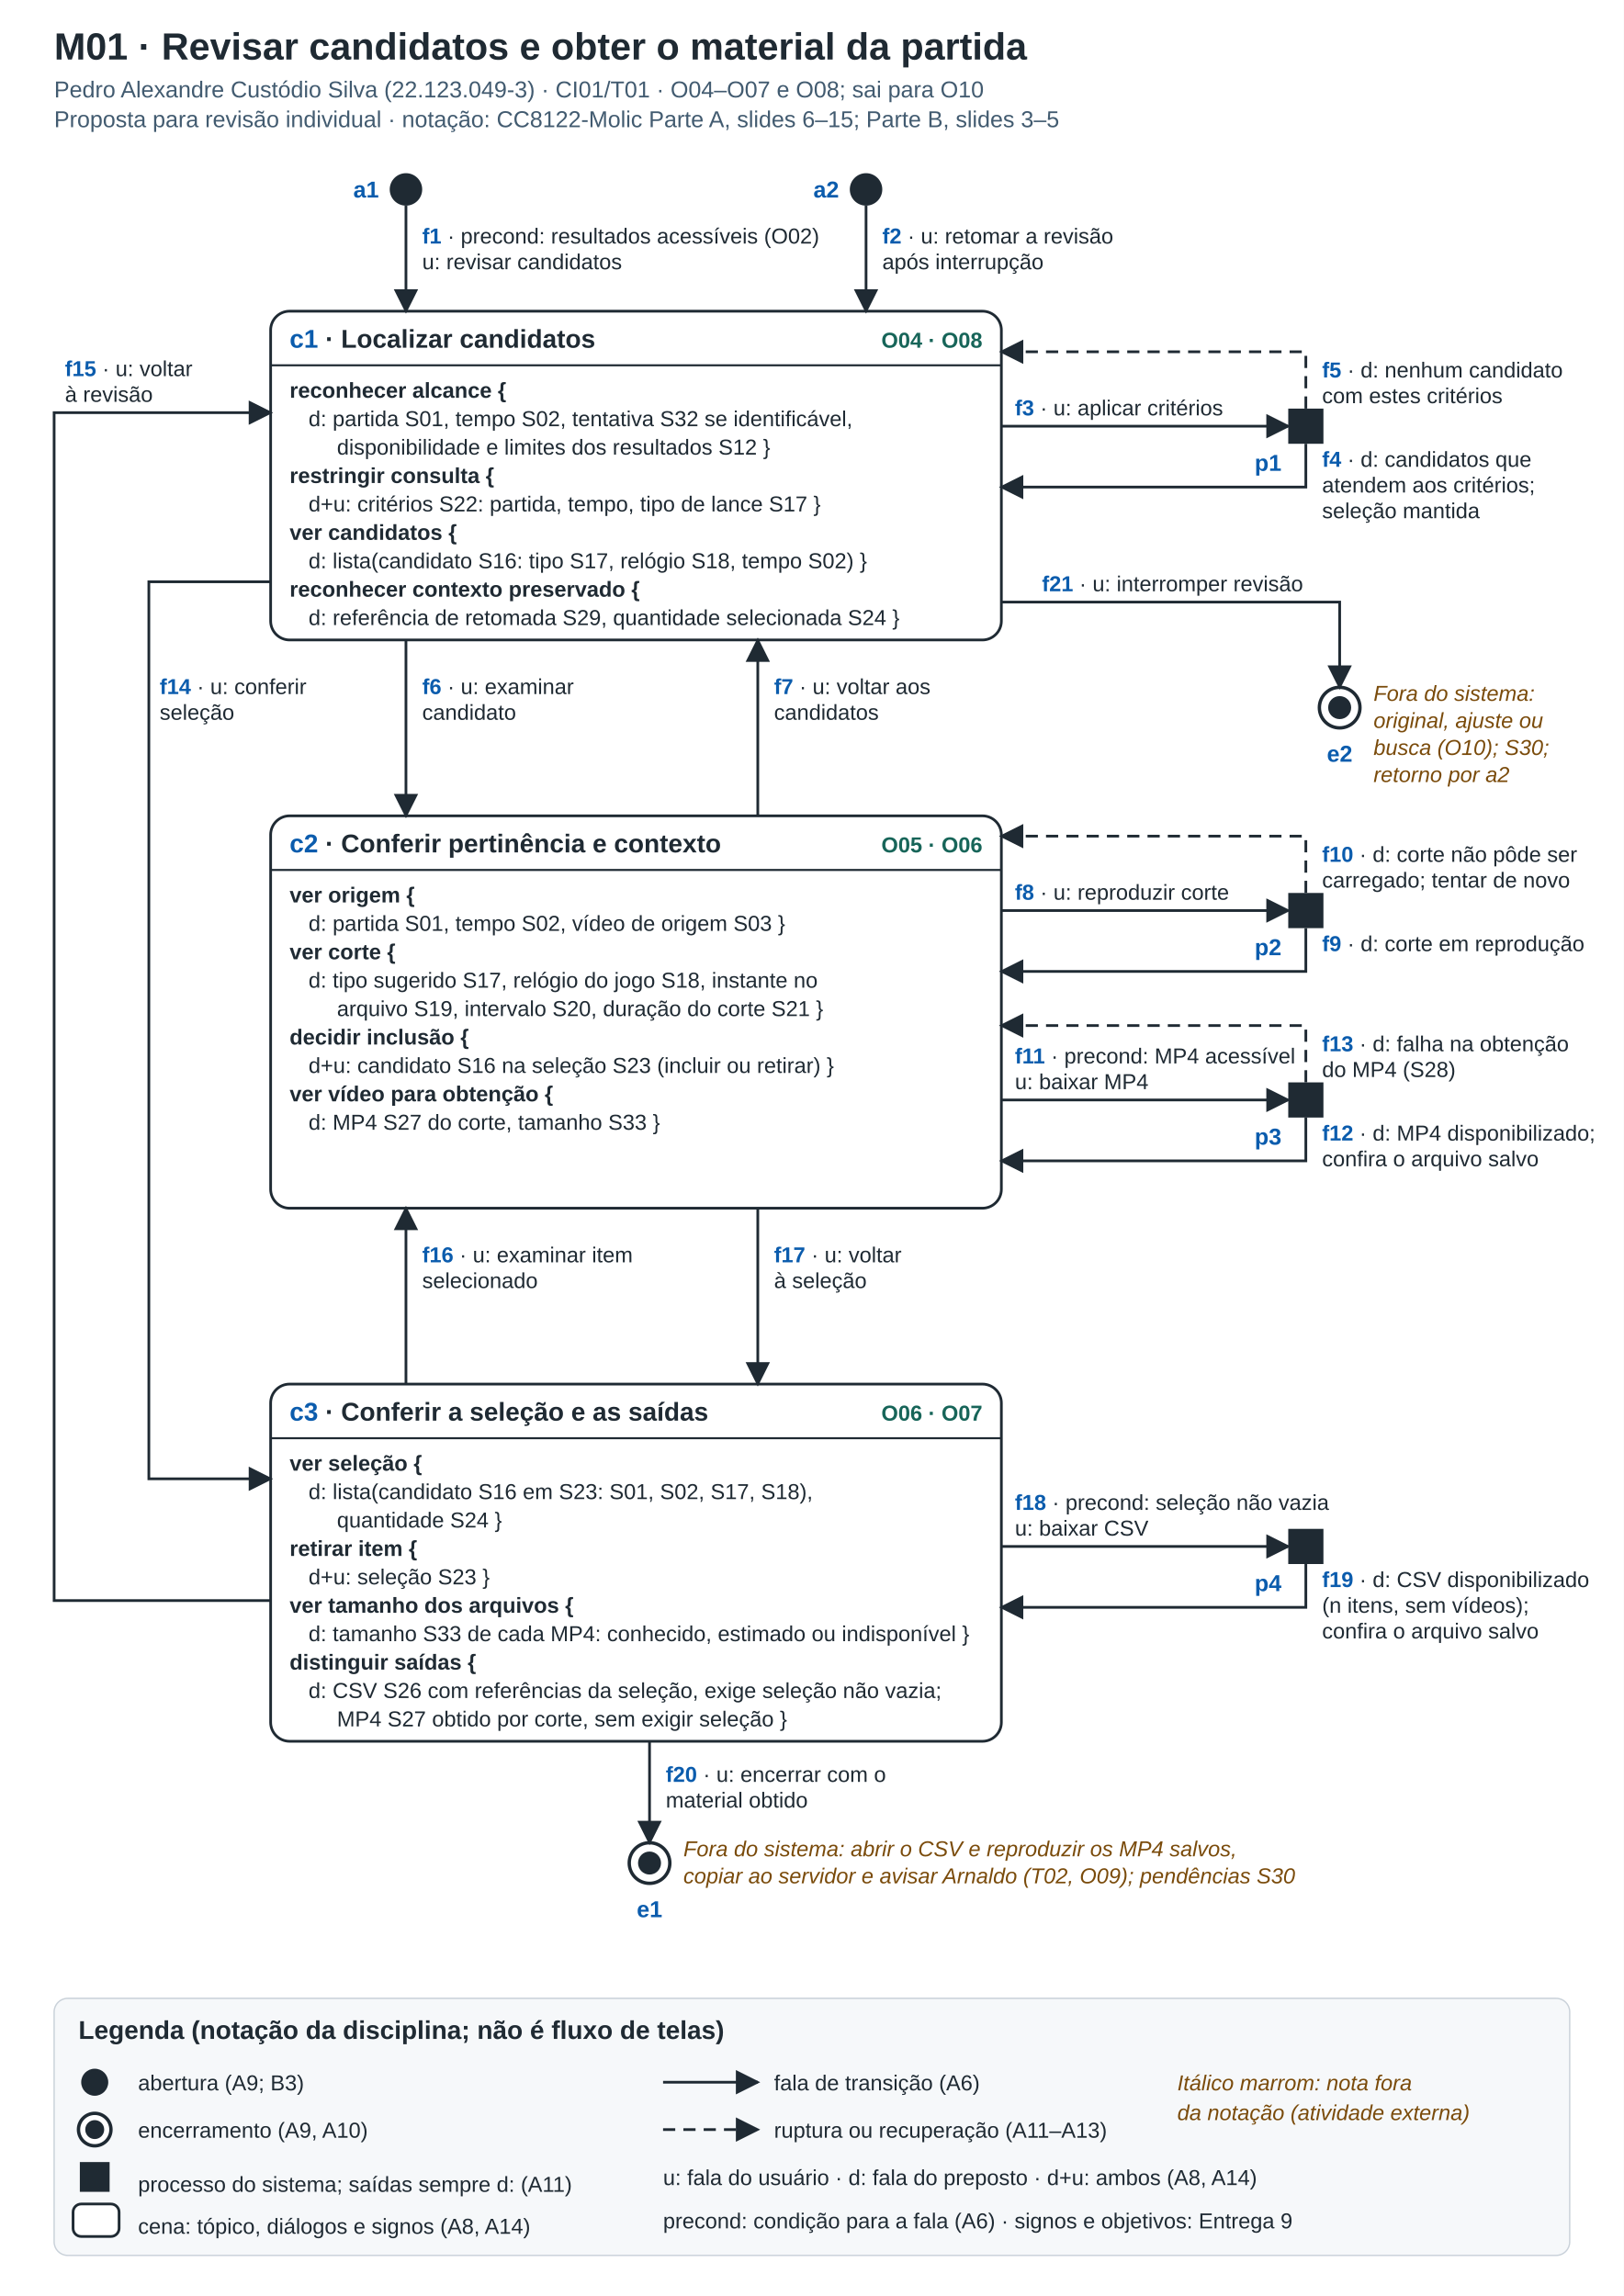
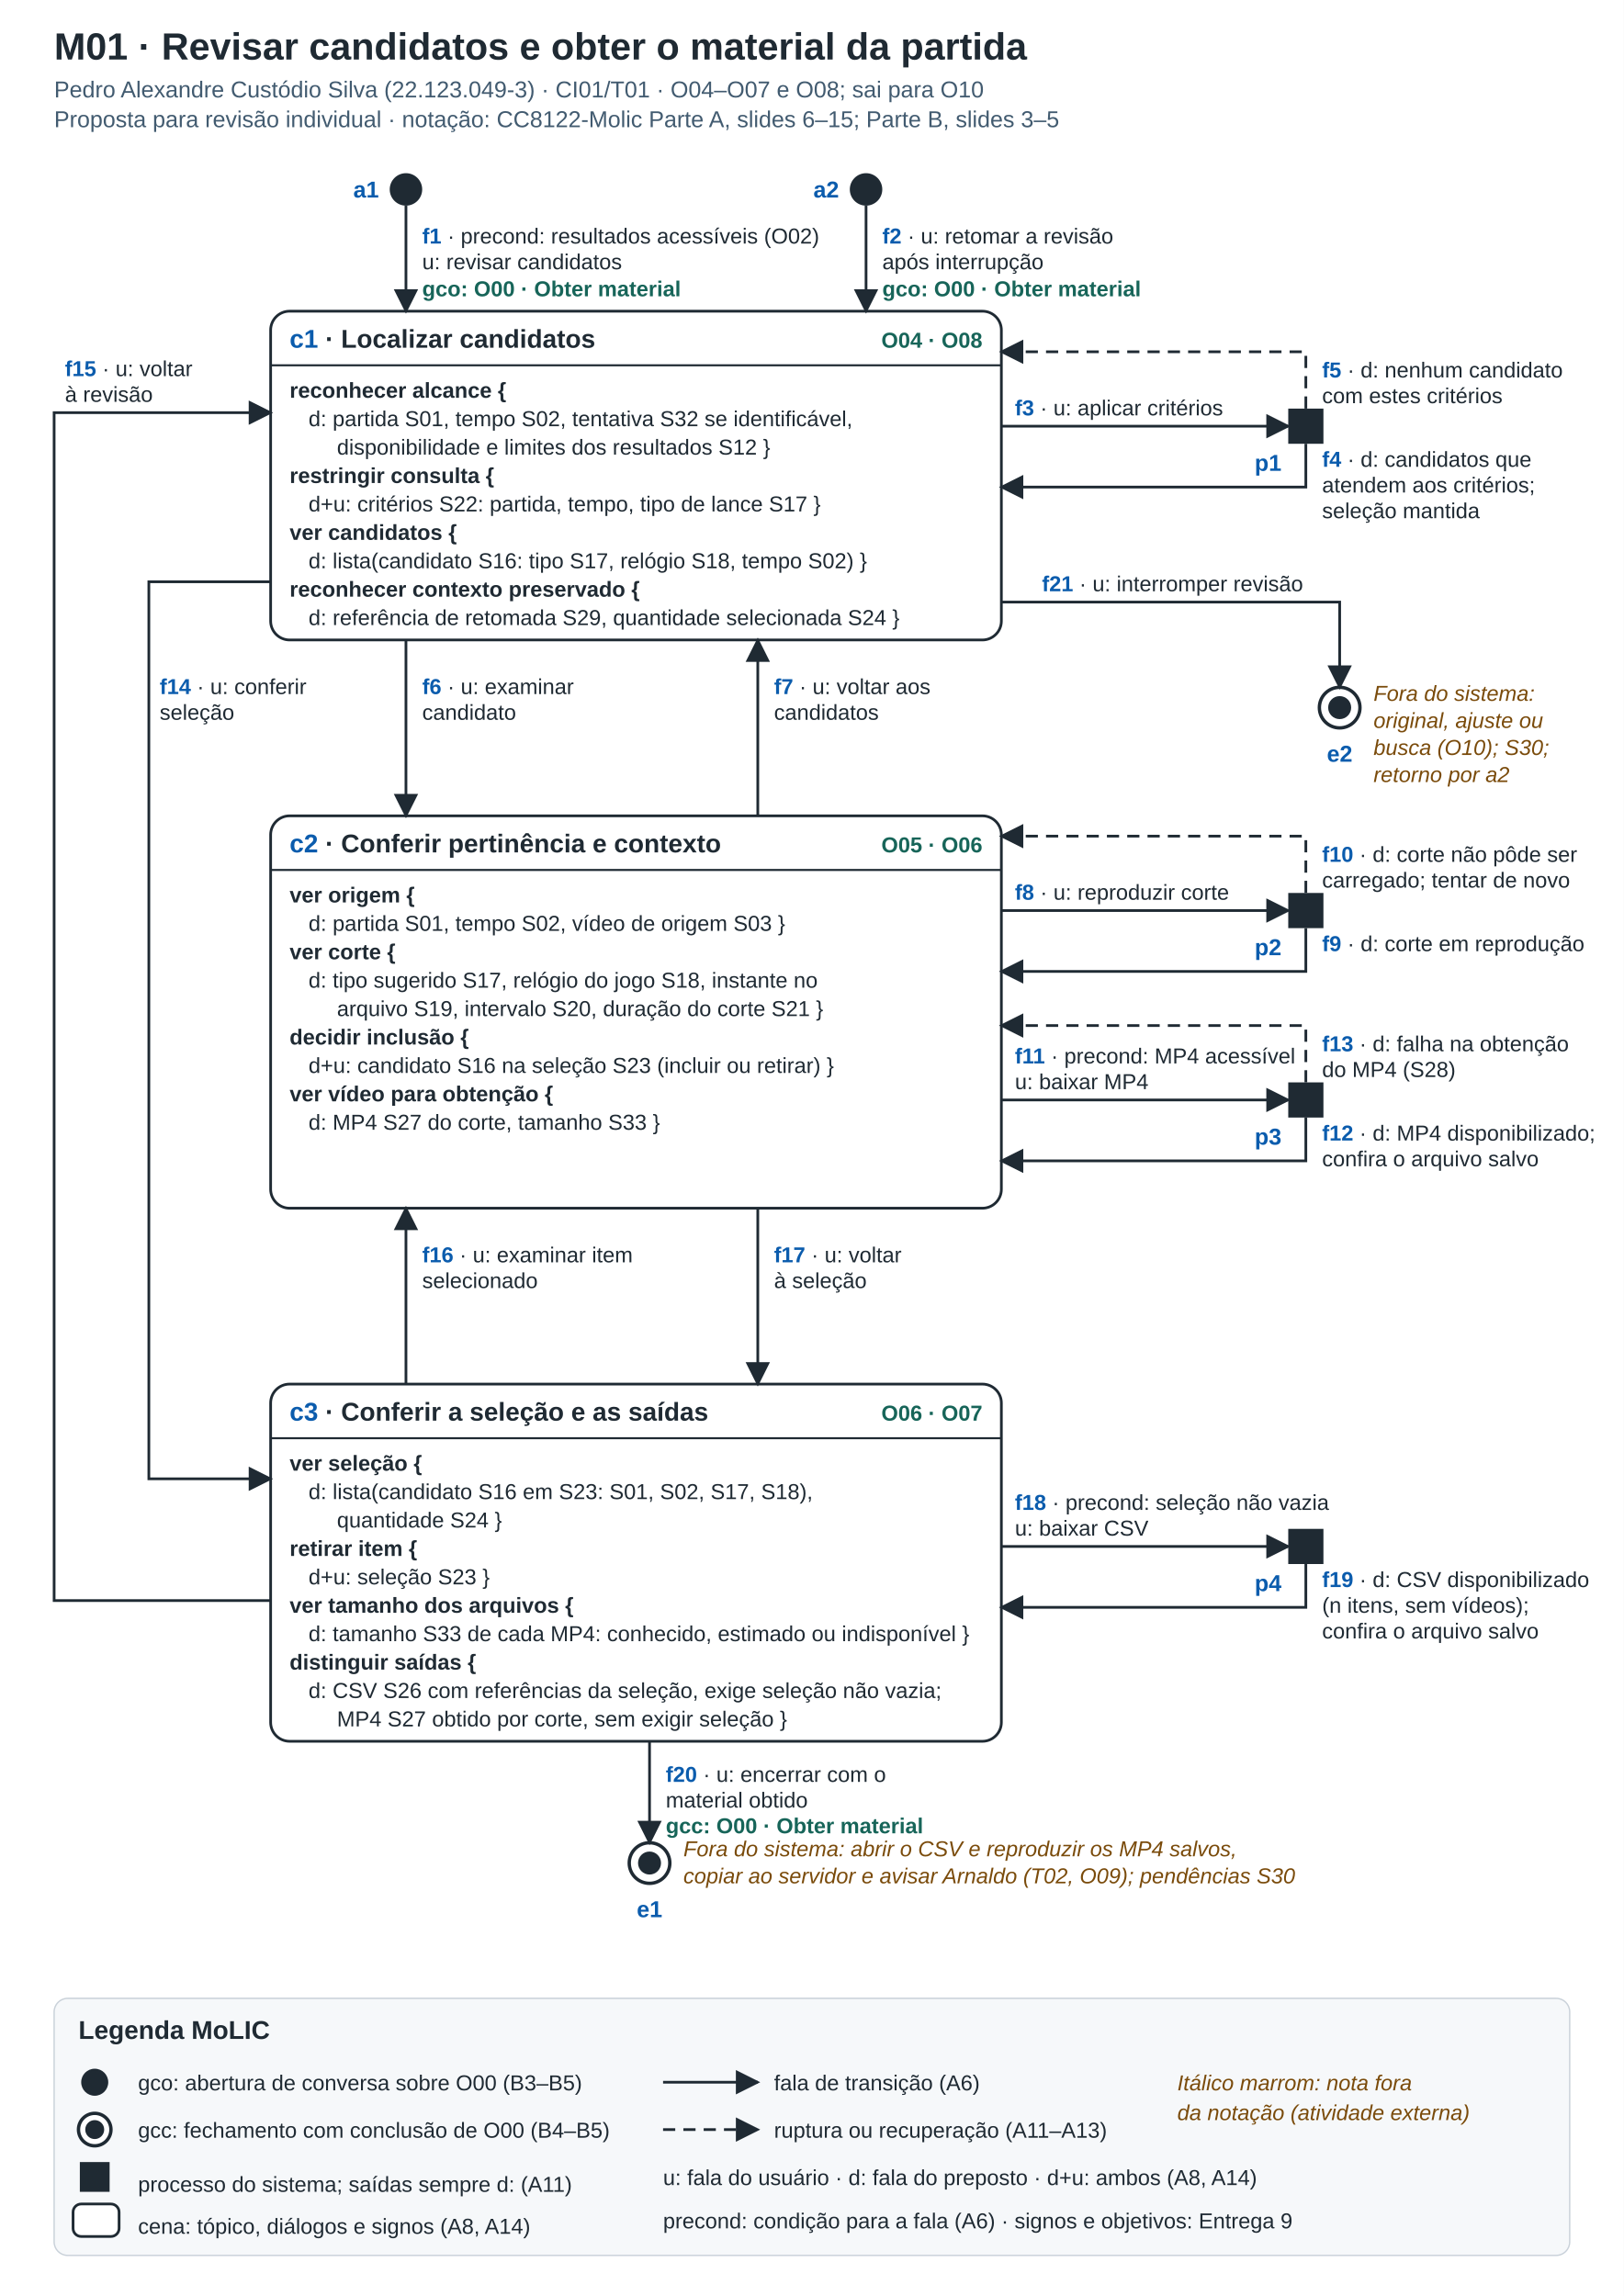
<svg xmlns="http://www.w3.org/2000/svg" width="1200" height="1697" viewBox="0 0 1200 1697" role="img" aria-labelledby="title desc">
  <defs>
    <style>text{font-family:Arial, Helvetica, sans-serif;fill:#1f2a33}.h1{font-size:28px;font-weight:700}.sub{font-size:17px;fill:#425b70}.stitle{font-size:19px;font-weight:700}.sid{fill:#0b5cad}.tag{font-size:16px;font-weight:700;fill:#176559}.dname{font-size:16px;font-weight:700}.dline{font-size:16px}.lbl{font-size:16px;paint-order:stroke;stroke:#fff;stroke-width:5px;stroke-linejoin:round}.fid{font-weight:700;fill:#0b5cad}.nid{font-size:17px;font-weight:700;fill:#0b5cad}.note{font-size:16px;font-style:italic;fill:#7a4b0b}.leg{font-size:16px}</style>
    <marker id="arr" viewBox="0 0 10 10" refX="9" refY="5" markerWidth="9" markerHeight="9" orient="auto-start-reverse">
      <path d="M0,0 L10,5 L0,10 z" fill="#1f2a33" />
    </marker>
    <marker id="arr-d" viewBox="0 0 10 10" refX="9" refY="5" markerWidth="9" markerHeight="9" orient="auto-start-reverse">
      <path d="M0,0 L10,5 L0,10 z" fill="#1f2a33" />
    </marker>
  </defs>
  <rect width="1200" height="1697" fill="#ffffff" />
  <text x="40" y="44" class="h1" text-anchor="start">M01 · Revisar candidatos e obter o material da partida</text>
  <text x="40" y="72" class="sub" text-anchor="start">Pedro Alexandre Custódio Silva (22.123.049-3) · CI01/T01 · O04–O07 e O08; sai para O10</text>
  <text x="40" y="94" class="sub" text-anchor="start">Proposta para revisão individual · notação: CC8122-Molic Parte A, slides 6–15; Parte B, slides 3–5</text>
  <g id="a1" data-kind="open">
    <circle cx="300" cy="140" r="12" fill="#1f2a33" />
    <text x="280" y="146" class="nid" text-anchor="end">a1</text>
  </g>
  <g id="a2" data-kind="open">
    <circle cx="640" cy="140" r="12" fill="#1f2a33" />
    <text x="620" y="146" class="nid" text-anchor="end">a2</text>
  </g>
  <g id="c1" data-kind="scene">
    <rect x="200" y="230" width="540" height="243" rx="14" fill="#fff" stroke="#1f2a33" stroke-width="2" />
    <line x1="200" y1="270" x2="740" y2="270" stroke="#1f2a33" stroke-width="1.5" />
    <text x="214" y="257" class="stitle">
      <tspan class="sid">c1</tspan> · Localizar candidatos</text>
    <text x="726" y="257" class="tag" text-anchor="end">O04 · O08</text>
    <text x="214" y="294" class="dname" text-anchor="start">reconhecer alcance {</text>
    <text x="228" y="315" class="dline" text-anchor="start">d: partida S01, tempo S02, tentativa S32 se identificável,</text>
    <text x="249" y="336" class="dline" text-anchor="start">disponibilidade e limites dos resultados S12 }</text>
    <text x="214" y="357" class="dname" text-anchor="start">restringir consulta {</text>
    <text x="228" y="378" class="dline" text-anchor="start">d+u: critérios S22: partida, tempo, tipo de lance S17 }</text>
    <text x="214" y="399" class="dname" text-anchor="start">ver candidatos {</text>
    <text x="228" y="420" class="dline" text-anchor="start">d: lista(candidato S16: tipo S17, relógio S18, tempo S02) }</text>
    <text x="214" y="441" class="dname" text-anchor="start">reconhecer contexto preservado {</text>
    <text x="228" y="462" class="dline" text-anchor="start">d: referência de retomada S29, quantidade selecionada S24 }</text>
  </g>
  <g id="c2" data-kind="scene">
    <rect x="200" y="603" width="540" height="290" rx="14" fill="#fff" stroke="#1f2a33" stroke-width="2" />
    <line x1="200" y1="643" x2="740" y2="643" stroke="#1f2a33" stroke-width="1.5" />
    <text x="214" y="630" class="stitle">
      <tspan class="sid">c2</tspan> · Conferir pertinência e contexto</text>
    <text x="726" y="630" class="tag" text-anchor="end">O05 · O06</text>
    <text x="214" y="667" class="dname" text-anchor="start">ver origem {</text>
    <text x="228" y="688" class="dline" text-anchor="start">d: partida S01, tempo S02, vídeo de origem S03 }</text>
    <text x="214" y="709" class="dname" text-anchor="start">ver corte {</text>
    <text x="228" y="730" class="dline" text-anchor="start">d: tipo sugerido S17, relógio do jogo S18, instante no</text>
    <text x="249" y="751" class="dline" text-anchor="start">arquivo S19, intervalo S20, duração do corte S21 }</text>
    <text x="214" y="772" class="dname" text-anchor="start">decidir inclusão {</text>
    <text x="228" y="793" class="dline" text-anchor="start">d+u: candidato S16 na seleção S23 (incluir ou retirar) }</text>
    <text x="214" y="814" class="dname" text-anchor="start">ver vídeo para obtenção {</text>
    <text x="228" y="835" class="dline" text-anchor="start">d: MP4 S27 do corte, tamanho S33 }</text>
  </g>
  <g id="c3" data-kind="scene">
    <rect x="200" y="1023" width="540" height="264" rx="14" fill="#fff" stroke="#1f2a33" stroke-width="2" />
    <line x1="200" y1="1063" x2="740" y2="1063" stroke="#1f2a33" stroke-width="1.5" />
    <text x="214" y="1050" class="stitle">
      <tspan class="sid">c3</tspan> · Conferir a seleção e as saídas</text>
    <text x="726" y="1050" class="tag" text-anchor="end">O06 · O07</text>
    <text x="214" y="1087" class="dname" text-anchor="start">ver seleção {</text>
    <text x="228" y="1108" class="dline" text-anchor="start">d: lista(candidato S16 em S23: S01, S02, S17, S18),</text>
    <text x="249" y="1129" class="dline" text-anchor="start">quantidade S24 }</text>
    <text x="214" y="1150" class="dname" text-anchor="start">retirar item {</text>
    <text x="228" y="1171" class="dline" text-anchor="start">d+u: seleção S23 }</text>
    <text x="214" y="1192" class="dname" text-anchor="start">ver tamanho dos arquivos {</text>
    <text x="228" y="1213" class="dline" text-anchor="start">d: tamanho S33 de cada MP4: conhecido, estimado ou indisponível }</text>
    <text x="214" y="1234" class="dname" text-anchor="start">distinguir saídas {</text>
    <text x="228" y="1255" class="dline" text-anchor="start">d: CSV S26 com referências da seleção, exige seleção não vazia;</text>
    <text x="249" y="1276" class="dline" text-anchor="start">MP4 S27 obtido por corte, sem exigir seleção }</text>
  </g>
  <g id="p1" data-kind="process">
    <rect x="952" y="302" width="26" height="26" fill="#1f2a33" />
    <text x="947" y="348" class="nid" text-anchor="end">p1</text>
  </g>
  <g id="p2" data-kind="process">
    <rect x="952" y="660" width="26" height="26" fill="#1f2a33" />
    <text x="947" y="706" class="nid" text-anchor="end">p2</text>
  </g>
  <g id="p3" data-kind="process">
    <rect x="952" y="800" width="26" height="26" fill="#1f2a33" />
    <text x="947" y="846" class="nid" text-anchor="end">p3</text>
  </g>
  <g id="p4" data-kind="process">
    <rect x="952" y="1130" width="26" height="26" fill="#1f2a33" />
    <text x="947" y="1176" class="nid" text-anchor="end">p4</text>
  </g>
  <g id="e1" data-kind="close">
    <circle cx="480" cy="1377" r="15" fill="#fff" stroke="#1f2a33" stroke-width="2.5" />
    <circle cx="480" cy="1377" r="8.5" fill="#1f2a33" />
    <text x="480" y="1417" class="nid" text-anchor="middle">e1</text>
  </g>
  <g id="e2" data-kind="close">
    <circle cx="990" cy="523" r="15" fill="#fff" stroke="#1f2a33" stroke-width="2.5" />
    <circle cx="990" cy="523" r="8.5" fill="#1f2a33" />
    <text x="990" y="563" class="nid" text-anchor="middle">e2</text>
  </g>
-   <g id="f1" data-kind="edge" data-from="a1" data-to="c1" data-style="solid" data-label="precond: resultados acessíveis (O02) | u: revisar candidatos">
+   <g id="f1" data-kind="edge" data-from="a1" data-to="c1" data-style="solid" data-label="precond: resultados acessíveis (O02) | u: revisar candidatos | gco: O00 · Obter material" data-goal="O00">
    <polyline points="300,152 300,230" fill="none" stroke="#1f2a33" stroke-width="2" marker-end="url(#arr)" />
    <text x="312" y="180" class="lbl" text-anchor="start">
      <tspan class="fid">f1</tspan> · precond: resultados acessíveis (O02)</text>
    <text x="312" y="199" class="lbl" text-anchor="start">u: revisar candidatos</text>
-   </g>
-   <g id="f2" data-kind="edge" data-from="a2" data-to="c1" data-style="solid" data-label="u: retomar a revisão | após interrupção">
+     <text x="312" y="219" class="tag" text-anchor="start">gco: O00 · Obter material</text>
+   </g>
+   <g id="f2" data-kind="edge" data-from="a2" data-to="c1" data-style="solid" data-label="u: retomar a revisão | após interrupção | gco: O00 · Obter material" data-goal="O00">
    <polyline points="640,152 640,230" fill="none" stroke="#1f2a33" stroke-width="2" marker-end="url(#arr)" />
    <text x="652" y="180" class="lbl" text-anchor="start">
      <tspan class="fid">f2</tspan> · u: retomar a revisão</text>
    <text x="652" y="199" class="lbl" text-anchor="start">após interrupção</text>
+     <text x="652" y="219" class="tag" text-anchor="start">gco: O00 · Obter material</text>
  </g>
  <g id="f3" data-kind="edge" data-from="c1" data-to="p1" data-style="solid" data-label="u: aplicar critérios">
    <polyline points="740,315 952,315" fill="none" stroke="#1f2a33" stroke-width="2" marker-end="url(#arr)" />
    <text x="750" y="307" class="lbl" text-anchor="start">
      <tspan class="fid">f3</tspan> · u: aplicar critérios</text>
  </g>
  <g id="f4" data-kind="edge" data-from="p1" data-to="c1" data-style="solid" data-label="d: candidatos que | atendem aos critérios; | seleção mantida">
    <polyline points="965,328 965,360 740,360" fill="none" stroke="#1f2a33" stroke-width="2" marker-end="url(#arr)" />
    <text x="977" y="345" class="lbl" text-anchor="start">
      <tspan class="fid">f4</tspan> · d: candidatos que</text>
    <text x="977" y="364" class="lbl" text-anchor="start">atendem aos critérios;</text>
    <text x="977" y="383" class="lbl" text-anchor="start">seleção mantida</text>
  </g>
  <g id="f5" data-kind="edge" data-from="p1" data-to="c1" data-style="dashed" data-label="d: nenhum candidato | com estes critérios">
    <polyline points="965,302 965,260 740,260" fill="none" stroke="#1f2a33" stroke-width="2" stroke-dasharray="9 6" marker-end="url(#arr-d)" />
    <text x="977" y="279" class="lbl" text-anchor="start">
      <tspan class="fid">f5</tspan> · d: nenhum candidato</text>
    <text x="977" y="298" class="lbl" text-anchor="start">com estes critérios</text>
  </g>
  <g id="f6" data-kind="edge" data-from="c1" data-to="c2" data-style="solid" data-label="u: examinar | candidato">
    <polyline points="300,473 300,603" fill="none" stroke="#1f2a33" stroke-width="2" marker-end="url(#arr)" />
    <text x="312" y="513" class="lbl" text-anchor="start">
      <tspan class="fid">f6</tspan> · u: examinar</text>
    <text x="312" y="532" class="lbl" text-anchor="start">candidato</text>
  </g>
  <g id="f7" data-kind="edge" data-from="c2" data-to="c1" data-style="solid" data-label="u: voltar aos | candidatos">
    <polyline points="560,603 560,473" fill="none" stroke="#1f2a33" stroke-width="2" marker-end="url(#arr)" />
    <text x="572" y="513" class="lbl" text-anchor="start">
      <tspan class="fid">f7</tspan> · u: voltar aos</text>
    <text x="572" y="532" class="lbl" text-anchor="start">candidatos</text>
  </g>
  <g id="f8" data-kind="edge" data-from="c2" data-to="p2" data-style="solid" data-label="u: reproduzir corte">
    <polyline points="740,673 952,673" fill="none" stroke="#1f2a33" stroke-width="2" marker-end="url(#arr)" />
    <text x="750" y="665" class="lbl" text-anchor="start">
      <tspan class="fid">f8</tspan> · u: reproduzir corte</text>
  </g>
  <g id="f9" data-kind="edge" data-from="p2" data-to="c2" data-style="solid" data-label="d: corte em reprodução">
    <polyline points="965,686 965,718 740,718" fill="none" stroke="#1f2a33" stroke-width="2" marker-end="url(#arr)" />
    <text x="977" y="703" class="lbl" text-anchor="start">
      <tspan class="fid">f9</tspan> · d: corte em reprodução</text>
  </g>
  <g id="f10" data-kind="edge" data-from="p2" data-to="c2" data-style="dashed" data-label="d: corte não pôde ser | carregado; tentar de novo">
    <polyline points="965,660 965,618 740,618" fill="none" stroke="#1f2a33" stroke-width="2" stroke-dasharray="9 6" marker-end="url(#arr-d)" />
    <text x="977" y="637" class="lbl" text-anchor="start">
      <tspan class="fid">f10</tspan> · d: corte não pôde ser</text>
    <text x="977" y="656" class="lbl" text-anchor="start">carregado; tentar de novo</text>
  </g>
  <g id="f11" data-kind="edge" data-from="c2" data-to="p3" data-style="solid" data-label="precond: MP4 acessível | u: baixar MP4">
    <polyline points="740,813 952,813" fill="none" stroke="#1f2a33" stroke-width="2" marker-end="url(#arr)" />
    <text x="750" y="786" class="lbl" text-anchor="start">
      <tspan class="fid">f11</tspan> · precond: MP4 acessível</text>
    <text x="750" y="805" class="lbl" text-anchor="start">u: baixar MP4</text>
  </g>
  <g id="f12" data-kind="edge" data-from="p3" data-to="c2" data-style="solid" data-label="d: MP4 disponibilizado; | confira o arquivo salvo">
    <polyline points="965,826 965,858 740,858" fill="none" stroke="#1f2a33" stroke-width="2" marker-end="url(#arr)" />
    <text x="977" y="843" class="lbl" text-anchor="start">
      <tspan class="fid">f12</tspan> · d: MP4 disponibilizado;</text>
    <text x="977" y="862" class="lbl" text-anchor="start">confira o arquivo salvo</text>
  </g>
  <g id="f13" data-kind="edge" data-from="p3" data-to="c2" data-style="dashed" data-label="d: falha na obtenção | do MP4 (S28)">
    <polyline points="965,800 965,758 740,758" fill="none" stroke="#1f2a33" stroke-width="2" stroke-dasharray="9 6" marker-end="url(#arr-d)" />
    <text x="977" y="777" class="lbl" text-anchor="start">
      <tspan class="fid">f13</tspan> · d: falha na obtenção</text>
    <text x="977" y="796" class="lbl" text-anchor="start">do MP4 (S28)</text>
  </g>
  <g id="f14" data-kind="edge" data-from="c1" data-to="c3" data-style="solid" data-label="u: conferir | seleção">
    <polyline points="200,430 110,430 110,1093 200,1093" fill="none" stroke="#1f2a33" stroke-width="2" marker-end="url(#arr)" />
    <text x="118" y="513" class="lbl" text-anchor="start">
      <tspan class="fid">f14</tspan> · u: conferir</text>
    <text x="118" y="532" class="lbl" text-anchor="start">seleção</text>
  </g>
  <g id="f15" data-kind="edge" data-from="c3" data-to="c1" data-style="solid" data-label="u: voltar | à revisão">
    <polyline points="200,1183 40,1183 40,305 200,305" fill="none" stroke="#1f2a33" stroke-width="2" marker-end="url(#arr)" />
    <text x="48" y="278" class="lbl" text-anchor="start">
      <tspan class="fid">f15</tspan> · u: voltar</text>
    <text x="48" y="297" class="lbl" text-anchor="start">à revisão</text>
  </g>
  <g id="f16" data-kind="edge" data-from="c3" data-to="c2" data-style="solid" data-label="u: examinar item | selecionado">
    <polyline points="300,1023 300,893" fill="none" stroke="#1f2a33" stroke-width="2" marker-end="url(#arr)" />
    <text x="312" y="933" class="lbl" text-anchor="start">
      <tspan class="fid">f16</tspan> · u: examinar item</text>
    <text x="312" y="952" class="lbl" text-anchor="start">selecionado</text>
  </g>
  <g id="f17" data-kind="edge" data-from="c2" data-to="c3" data-style="solid" data-label="u: voltar | à seleção">
    <polyline points="560,893 560,1023" fill="none" stroke="#1f2a33" stroke-width="2" marker-end="url(#arr)" />
    <text x="572" y="933" class="lbl" text-anchor="start">
      <tspan class="fid">f17</tspan> · u: voltar</text>
    <text x="572" y="952" class="lbl" text-anchor="start">à seleção</text>
  </g>
  <g id="f18" data-kind="edge" data-from="c3" data-to="p4" data-style="solid" data-label="precond: seleção não vazia | u: baixar CSV">
    <polyline points="740,1143 952,1143" fill="none" stroke="#1f2a33" stroke-width="2" marker-end="url(#arr)" />
    <text x="750" y="1116" class="lbl" text-anchor="start">
      <tspan class="fid">f18</tspan> · precond: seleção não vazia</text>
    <text x="750" y="1135" class="lbl" text-anchor="start">u: baixar CSV</text>
  </g>
  <g id="f19" data-kind="edge" data-from="p4" data-to="c3" data-style="solid" data-label="d: CSV disponibilizado | (n itens, sem vídeos); | confira o arquivo salvo">
    <polyline points="965,1156 965,1188 740,1188" fill="none" stroke="#1f2a33" stroke-width="2" marker-end="url(#arr)" />
    <text x="977" y="1173" class="lbl" text-anchor="start">
      <tspan class="fid">f19</tspan> · d: CSV disponibilizado</text>
    <text x="977" y="1192" class="lbl" text-anchor="start">(n itens, sem vídeos);</text>
    <text x="977" y="1211" class="lbl" text-anchor="start">confira o arquivo salvo</text>
  </g>
-   <g id="f20" data-kind="edge" data-from="c3" data-to="e1" data-style="solid" data-label="u: encerrar com o | material obtido">
+   <g id="f20" data-kind="edge" data-from="c3" data-to="e1" data-style="solid" data-label="u: encerrar com o | material obtido | gcc: O00 · Obter material" data-goal="O00">
    <polyline points="480,1287 480,1362" fill="none" stroke="#1f2a33" stroke-width="2" marker-end="url(#arr)" />
    <text x="492" y="1317" class="lbl" text-anchor="start">
      <tspan class="fid">f20</tspan> · u: encerrar com o</text>
    <text x="492" y="1336" class="lbl" text-anchor="start">material obtido</text>
+     <text x="492" y="1355" class="tag" text-anchor="start">gcc: O00 · Obter material</text>
  </g>
  <g id="f21" data-kind="edge" data-from="c1" data-to="e2" data-style="solid" data-label="u: interromper revisão">
    <polyline points="740,445 990,445 990,508" fill="none" stroke="#1f2a33" stroke-width="2" marker-end="url(#arr)" />
    <text x="770" y="437" class="lbl" text-anchor="start">
      <tspan class="fid">f21</tspan> · u: interromper revisão</text>
  </g>
  <text x="505" y="1372" class="note" text-anchor="start">Fora do sistema: abrir o CSV e reproduzir os MP4 salvos,</text>
  <text x="505" y="1392" class="note" text-anchor="start">copiar ao servidor e avisar Arnaldo (T02, O09); pendências S30</text>
  <text x="1015" y="518" class="note" text-anchor="start">Fora do sistema:</text>
  <text x="1015" y="538" class="note" text-anchor="start">original, ajuste ou</text>
  <text x="1015" y="558" class="note" text-anchor="start">busca (O10); S30;</text>
  <text x="1015" y="578" class="note" text-anchor="start">retorno por a2</text>
  <g id="legenda" transform="translate(40,1477)">
    <rect x="0" y="0" width="1120" height="190" rx="10" fill="#f6f8fa" stroke="#c9d1d9" />
-     <text x="18" y="30" class="stitle" text-anchor="start">Legenda (notação da disciplina; não é fluxo de telas)</text>
+     <text x="18" y="30" class="stitle" text-anchor="start">Legenda MoLIC</text>
    <circle cx="30" cy="62" r="10" fill="#1f2a33" />
-     <text x="62" y="68" class="leg" text-anchor="start">abertura (A9; B3)</text>
+     <text x="62" y="68" class="leg" text-anchor="start">gco: abertura de conversa sobre O00 (B3–B5)</text>
    <circle cx="30" cy="97" r="12" fill="#fff" stroke="#1f2a33" stroke-width="2.5" />
    <circle cx="30" cy="97" r="7" fill="#1f2a33" />
-     <text x="62" y="103" class="leg" text-anchor="start">encerramento (A9, A10)</text>
+     <text x="62" y="103" class="leg" text-anchor="start">gcc: fechamento com conclusão de O00 (B4–B5)</text>
    <rect x="19" y="121" width="22" height="22" fill="#1f2a33" />
    <text x="62" y="143" class="leg" text-anchor="start">processo do sistema; saídas sempre d: (A11)</text>
    <rect x="14" y="152" width="34" height="24" rx="6" fill="#fff" stroke="#1f2a33" stroke-width="2" />
    <text x="62" y="174" class="leg" text-anchor="start">cena: tópico, diálogos e signos (A8, A14)</text>
    <line x1="450" y1="62" x2="520" y2="62" stroke="#1f2a33" stroke-width="2" marker-end="url(#arr)" />
    <text x="532" y="68" class="leg" text-anchor="start">fala de transição (A6)</text>
    <line x1="450" y1="97" x2="520" y2="97" stroke="#1f2a33" stroke-width="2" stroke-dasharray="9 6" marker-end="url(#arr-d)" />
    <text x="532" y="103" class="leg" text-anchor="start">ruptura ou recuperação (A11–A13)</text>
    <text x="450" y="138" class="leg" text-anchor="start">u: fala do usuário · d: fala do preposto · d+u: ambos (A8, A14)</text>
    <text x="450" y="170" class="leg" text-anchor="start">precond: condição para a fala (A6) · signos e objetivos: Entrega 9</text>
    <text x="830" y="68" class="note">Itálico marrom: nota fora</text>
    <text x="830" y="90" class="note">da notação (atividade externa)</text>
  </g>
</svg>
